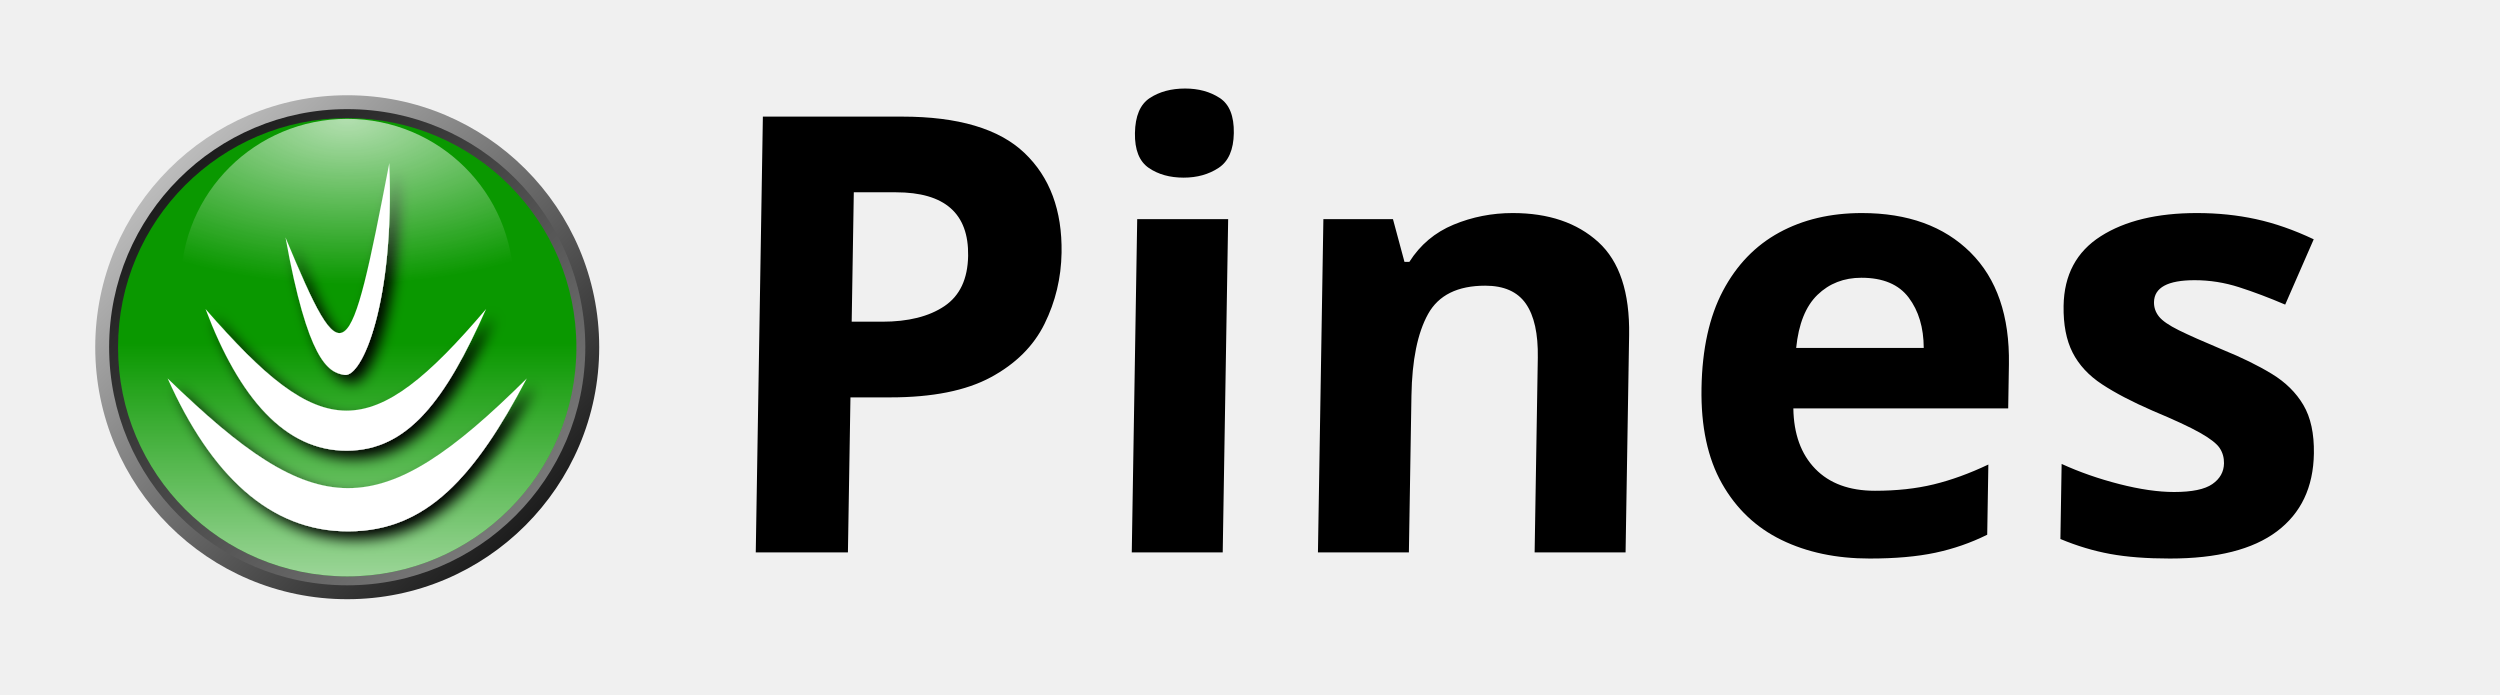
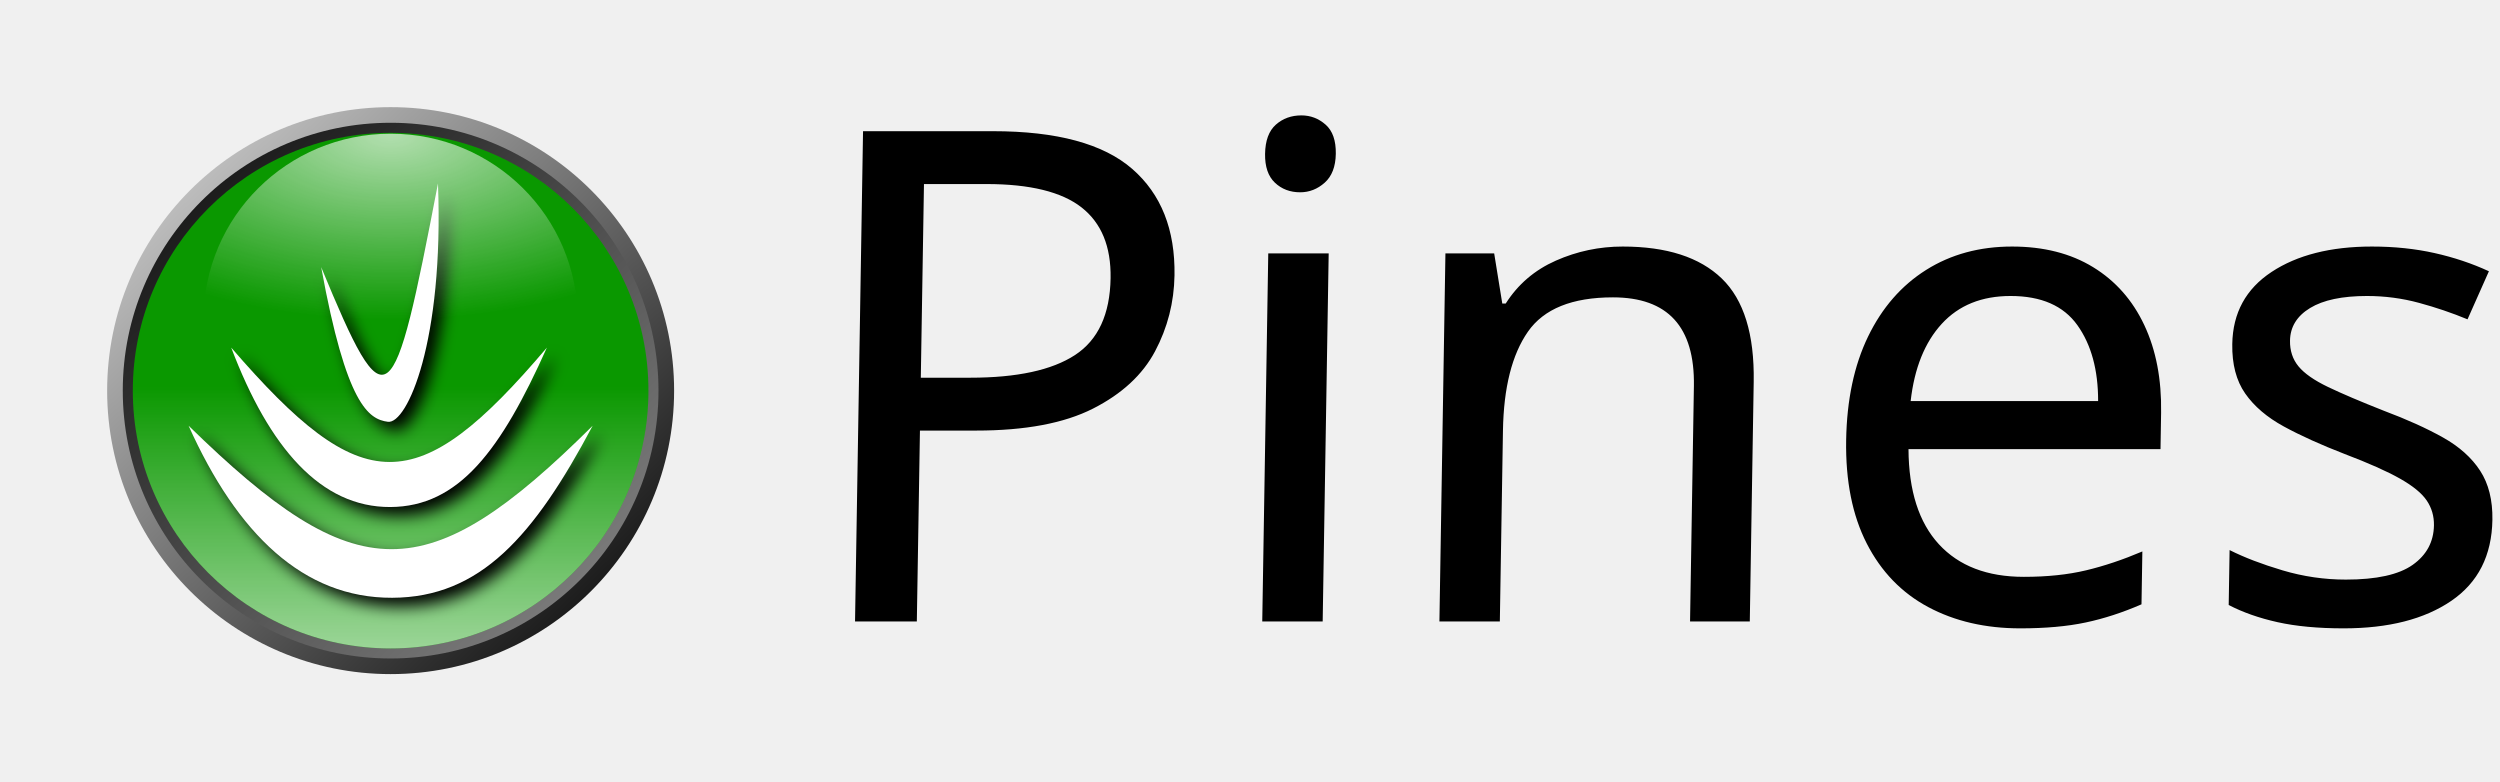
- <svg xmlns="http://www.w3.org/2000/svg" xmlns:xlink="http://www.w3.org/1999/xlink" width="3600" height="1000" id="svg2" version="1.1" style="display:inline">
+ <svg xmlns="http://www.w3.org/2000/svg" xmlns:xlink="http://www.w3.org/1999/xlink" width="3200" height="1000" id="svg2" version="1.1" style="display:inline">
  <defs id="defs4">
    <linearGradient id="linearGradient4410">
      <stop style="stop-color:#ffffff;stop-opacity:1;" offset="0" id="stop4412" />
      <stop style="stop-color:#ffffff;stop-opacity:0;" offset="1" id="stop4414" />
    </linearGradient>
    <linearGradient id="linearGradient3714">
      <stop style="stop-color:#13b447;stop-opacity:1;" offset="0" id="stop3716" />
      <stop style="stop-color:#bdf8d0;stop-opacity:1;" offset="1" id="stop3718" />
    </linearGradient>
    <linearGradient id="linearGradient3640">
      <stop style="stop-color:#ffffff;stop-opacity:0.126;" offset="0" id="stop3642" />
      <stop style="stop-color:#ffffff;stop-opacity:0;" offset="1" id="stop3644" />
    </linearGradient>
    <linearGradient id="linearGradient3720">
      <stop style="stop-color:#000000;stop-opacity:1;" offset="0" id="stop3722" />
      <stop style="stop-color:#000000;stop-opacity:0;" offset="1" id="stop3724" />
    </linearGradient>
    <linearGradient id="linearGradient3669">
      <stop style="stop-color:#1b1b1b;stop-opacity:1;" offset="0" id="stop3671" />
      <stop style="stop-color:#bebebe;stop-opacity:1;" offset="1" id="stop3673" />
    </linearGradient>
    <linearGradient id="linearGradient3661">
      <stop style="stop-color:#ffffff;stop-opacity:1;" offset="0" id="stop3663" />
      <stop style="stop-color:#ffffff;stop-opacity:0;" offset="1" id="stop3665" />
    </linearGradient>
    <linearGradient xlink:href="#linearGradient3669" id="linearGradient3675" x1="637.143" y1="909.505" x2="120" y2="378.076" gradientUnits="userSpaceOnUse" />
    <linearGradient xlink:href="#linearGradient3669-7" id="linearGradient3675-0" x1="637.143" y1="909.505" x2="120" y2="378.076" gradientUnits="userSpaceOnUse" />
    <linearGradient id="linearGradient3669-7">
      <stop style="stop-color:#7a7a7a;stop-opacity:1;" offset="0" id="stop3671-3" />
      <stop style="stop-color:#1b1b1b;stop-opacity:1;" offset="1" id="stop3673-6" />
    </linearGradient>
    <linearGradient y2="378.076" x2="120" y1="909.505" x1="637.143" gradientUnits="userSpaceOnUse" id="linearGradient3694" xlink:href="#linearGradient3669-7" />
    <linearGradient xlink:href="#linearGradient3720-0" id="linearGradient3726-3" x1="372.696" y1="197.421" x2="372.696" y2="855.993" gradientUnits="userSpaceOnUse" />
    <linearGradient id="linearGradient3720-0">
      <stop style="stop-color:#ffffff;stop-opacity:0;" offset="0" id="stop3722-7" />
      <stop style="stop-color:#ffffff;stop-opacity:1;" offset="1" id="stop3724-7" />
    </linearGradient>
    <linearGradient gradientTransform="translate(0,-7.2536777e-6)" y2="855.993" x2="372.696" y1="485.338" x1="372.047" gradientUnits="userSpaceOnUse" id="linearGradient3758" xlink:href="#linearGradient3720-0" />
    <clipPath clipPathUnits="userSpaceOnUse" id="clipPath3802">
      <path style="fill:#00791d;fill-opacity:1;stroke:none" id="path3804" d="m 751.429,635.219 a 362.857,362.857 0 1 1 -725.714,0 362.857,362.857 0 1 1 725.714,0 z" transform="matrix(0.9094488,0,0,0.9094488,18.6614,-51.51835)" />
    </clipPath>
    <radialGradient xlink:href="#linearGradient3711" id="radialGradient2897" gradientUnits="userSpaceOnUse" gradientTransform="matrix(1.156823,1.268435,-1.006955,0.6815273,345.2185,-135.0862)" cx="177.92" cy="344.325" fx="177.92" fy="344.325" r="141.254" />
    <linearGradient id="linearGradient3711">
      <stop style="stop-color:#58ff7a;stop-opacity:1;" offset="0" id="stop3713" />
      <stop style="stop-color:#008538;stop-opacity:1;" offset="1" id="stop3715" />
    </linearGradient>
    <radialGradient r="141.254" fy="344.325" fx="177.92" cy="344.325" cx="177.92" gradientTransform="matrix(1.967212,2.157012,-1.712358,1.158958,-299.8327,-500.679)" gradientUnits="userSpaceOnUse" id="radialGradient2916" xlink:href="#linearGradient3711" />
    <linearGradient xlink:href="#linearGradient3640" id="linearGradient3646" x1="93.201" y1="641.181" x2="359.19" y2="641.181" gradientUnits="userSpaceOnUse" />
    <linearGradient xlink:href="#linearGradient3640-9" id="linearGradient3646-9" x1="93.201" y1="641.181" x2="359.19" y2="641.181" gradientUnits="userSpaceOnUse" />
    <linearGradient id="linearGradient3640-9">
      <stop style="stop-color:#ffffff;stop-opacity:0.126;" offset="0" id="stop3642-6" />
      <stop style="stop-color:#ffffff;stop-opacity:0;" offset="1" id="stop3644-7" />
    </linearGradient>
    <linearGradient xlink:href="#linearGradient3714" id="linearGradient3721" x1="465.779" y1="763.781" x2="116.266" y2="233.448" gradientUnits="userSpaceOnUse" />
    <linearGradient xlink:href="#linearGradient3714-4" id="linearGradient3721-6" x1="465.779" y1="763.781" x2="116.266" y2="233.448" gradientUnits="userSpaceOnUse" />
    <linearGradient id="linearGradient3714-4">
      <stop style="stop-color:#ffffff;stop-opacity:1;" offset="0" id="stop3716-2" />
      <stop style="stop-color:#bcbcbc;stop-opacity:1;" offset="1" id="stop3718-3" />
    </linearGradient>
    <linearGradient xlink:href="#linearGradient3714-4" id="linearGradient3739" x1="465.779" y1="763.781" x2="116.266" y2="233.448" gradientUnits="userSpaceOnUse" />
    <linearGradient id="linearGradient3741">
      <stop style="stop-color:#13b447;stop-opacity:1;" offset="0" id="stop3743" />
      <stop style="stop-color:#bdf8d0;stop-opacity:1;" offset="1" id="stop3745" />
    </linearGradient>
    <linearGradient xlink:href="#linearGradient3714-4" id="linearGradient3747" x1="465.779" y1="763.781" x2="116.266" y2="233.448" gradientUnits="userSpaceOnUse" />
    <linearGradient id="linearGradient3749">
      <stop style="stop-color:#13b447;stop-opacity:1;" offset="0" id="stop3751" />
      <stop style="stop-color:#bdf8d0;stop-opacity:1;" offset="1" id="stop3753" />
    </linearGradient>
    <linearGradient xlink:href="#linearGradient3714-4" id="linearGradient3755" x1="465.779" y1="763.781" x2="116.266" y2="233.448" gradientUnits="userSpaceOnUse" />
    <linearGradient id="linearGradient3757">
      <stop style="stop-color:#13b447;stop-opacity:1;" offset="0" id="stop3759" />
      <stop style="stop-color:#bdf8d0;stop-opacity:1;" offset="1" id="stop3761" />
    </linearGradient>
    <linearGradient xlink:href="#linearGradient3714" id="linearGradient3830" gradientUnits="userSpaceOnUse" x1="465.779" y1="763.781" x2="116.266" y2="233.448" />
    <linearGradient xlink:href="#linearGradient3714" id="linearGradient3832" gradientUnits="userSpaceOnUse" x1="465.779" y1="763.781" x2="116.266" y2="233.448" />
    <linearGradient xlink:href="#linearGradient3714" id="linearGradient3834" gradientUnits="userSpaceOnUse" x1="465.779" y1="763.781" x2="116.266" y2="233.448" />
    <linearGradient xlink:href="#linearGradient3714" id="linearGradient3837" gradientUnits="userSpaceOnUse" x1="465.779" y1="763.781" x2="116.266" y2="233.448" />
    <linearGradient xlink:href="#linearGradient3714" id="linearGradient3840" gradientUnits="userSpaceOnUse" x1="465.779" y1="763.781" x2="116.266" y2="233.448" gradientTransform="matrix(0.88,0,0,1,44.7414,0)" />
    <linearGradient xlink:href="#linearGradient3714" id="linearGradient3843" gradientUnits="userSpaceOnUse" x1="465.779" y1="763.781" x2="116.266" y2="233.448" gradientTransform="matrix(0.84375,0,0,1,58.5727,0)" />
    <linearGradient xlink:href="#linearGradient3714" id="linearGradient3850" gradientUnits="userSpaceOnUse" gradientTransform="matrix(0.84375,0,0,1,58.5727,0)" x1="465.779" y1="763.781" x2="116.266" y2="233.448" />
    <linearGradient xlink:href="#linearGradient3714" id="linearGradient3852" gradientUnits="userSpaceOnUse" gradientTransform="matrix(0.88,0,0,1,44.7414,0)" x1="465.779" y1="763.781" x2="116.266" y2="233.448" />
    <linearGradient xlink:href="#linearGradient3714" id="linearGradient3854" gradientUnits="userSpaceOnUse" x1="465.779" y1="763.781" x2="116.266" y2="233.448" />
    <linearGradient id="linearGradient3714-8">
      <stop style="stop-color:#13b447;stop-opacity:1;" offset="0" id="stop3716-20" />
      <stop style="stop-color:#bdf8d0;stop-opacity:1;" offset="1" id="stop3718-5" />
    </linearGradient>
    <linearGradient id="linearGradient3874">
      <stop style="stop-color:#13b447;stop-opacity:1;" offset="0" id="stop3876" />
      <stop style="stop-color:#bdf8d0;stop-opacity:1;" offset="1" id="stop3878" />
    </linearGradient>
    <linearGradient xlink:href="#linearGradient3714-8" id="linearGradient3854-1" gradientUnits="userSpaceOnUse" x1="465.779" y1="763.781" x2="116.266" y2="233.448" />
    <linearGradient id="linearGradient3881">
      <stop style="stop-color:#13b447;stop-opacity:1;" offset="0" id="stop3883" />
      <stop style="stop-color:#bdf8d0;stop-opacity:1;" offset="1" id="stop3885" />
    </linearGradient>
    <filter id="filter3934" color-interpolation-filters="sRGB">
      <feGaussianBlur id="feGaussianBlur3936" result="result1" in="SourceAlpha" stdDeviation="2.2" />
      <feSpecularLighting id="feSpecularLighting3938" result="result0" specularExponent="18.1" specularConstant="2" surfaceScale="5">
        <feDistantLight id="feDistantLight3940" azimuth="225" elevation="24" />
      </feSpecularLighting>
      <feComposite id="feComposite3942" in2="SourceAlpha" result="result6" operator="in" />
      <feMorphology id="feMorphology3944" radius="5.7" operator="dilate" />
      <feGaussianBlur id="feGaussianBlur3946" result="result11" stdDeviation="5.7" />
      <feDiffuseLighting id="feDiffuseLighting3948" surfaceScale="5" result="result3" diffuseConstant="2" in="result1">
        <feDistantLight id="feDistantLight3950" elevation="25" azimuth="225" />
      </feDiffuseLighting>
      <feBlend id="feBlend3952" in2="SourceGraphic" result="result7" mode="multiply" in="result3" />
      <feComposite id="feComposite3954" in2="SourceAlpha" in="result7" operator="in" result="result91" />
      <feBlend id="feBlend3956" in2="result91" result="result9" mode="lighten" in="result6" />
      <feComposite id="feComposite3958" in2="result9" in="result11" />
    </filter>
    <filter id="filter4090" x="-0.25" y="-0.25" width="1.5" height="1.5" color-interpolation-filters="sRGB">
      <feGaussianBlur id="feGaussianBlur4092" stdDeviation="1" result="result6" />
      <feComposite id="feComposite4094" in2="result6" operator="in" in="result6" result="result7" />
      <feGaussianBlur id="feGaussianBlur4096" stdDeviation="8" result="result3" in="result7" />
      <feComposite id="feComposite4098" in2="result7" operator="over" result="result91" />
      <feComposite id="feComposite4100" in2="result91" operator="in" in="result3" result="result5" />
      <feColorMatrix id="feColorMatrix4102" values="0 0 0 -1 0 0 0 0 -1 0 0 0 0 -1 0 0 0 0 1 0 " result="result4" />
      <feSpecularLighting id="feSpecularLighting4104" surfaceScale="3" specularConstant="2" specularExponent="45" in="result4" result="result11">
        <fePointLight id="fePointLight4106" x="-5000" y="-10000" z="20000" />
      </feSpecularLighting>
      <feComposite id="feComposite4108" in2="result4" operator="arithmetic" k1="1" result="result10" k2="0" k3="0" k4="0" />
      <feComposite id="feComposite4110" in2="result10" operator="arithmetic" k2="0.5" k3="1" in="result5" result="result8" k1="0" k4="0" />
      <feComposite id="feComposite4112" in2="result8" result="result9" />
      <feBlend id="feBlend4114" in2="result9" mode="normal" />
    </filter>
    <filter id="filter4678" color-interpolation-filters="sRGB" x="0" y="0" width="1" height="1">
      <feGaussianBlur id="feGaussianBlur4680" stdDeviation="7.5" in="SourceAlpha" result="result1" />
      <feComposite id="feComposite4682" in2="result1" operator="arithmetic" k2="3.2" k1="-1" k4="-2" k3="0" />
      <feColorMatrix id="feColorMatrix4684" values="0 0 0 0 0 0 1 0 0 0 0 0 1 0 0 0 0 0 3 0 " result="result91" />
      <feComposite id="feComposite4686" in2="result91" result="fbSourceGraphic" in="SourceGraphic" operator="out" />
      <feGaussianBlur id="feGaussianBlur4688" in="fbSourceGraphic" stdDeviation="2" result="result92" />
      <feComposite id="feComposite4690" in2="result92" operator="out" in="fbSourceGraphic" result="result93" />
      <feBlend id="feBlend4692" in2="result93" mode="multiply" result="result94" />
      <feBlend id="feBlend4694" in2="result94" mode="darken" result="fbSourceGraphic" />
      <feColorMatrix result="fbSourceGraphicAlpha" in="fbSourceGraphic" values="0 0 0 -1 0 0 0 0 -1 0 0 0 0 -1 0 0 0 0 1 0" id="feColorMatrix4810" />
      <feColorMatrix id="feColorMatrix4812" type="hueRotate" values="0" in="fbSourceGraphic" />
      <feColorMatrix id="feColorMatrix4814" type="saturate" values="1" />
      <feColorMatrix id="feColorMatrix4816" type="matrix" values="2 -1 0 0 0 0 2 -1 0 0 -1 0 2 0 0 0 0 0 1 0 " />
    </filter>
    <filter id="filter4295" x="0" y="0" width="1" height="1" color-interpolation-filters="sRGB">
      <feColorMatrix id="feColorMatrix4297" values="0.37" type="saturate" in="SourceGraphic" result="result1" />
      <feGaussianBlur id="feGaussianBlur4299" stdDeviation="7" in="SourceAlpha" />
      <feSpecularLighting id="feSpecularLighting4301" specularExponent="8" specularConstant="3.88" surfaceScale="10" result="result2">
        <feDistantLight id="feDistantLight4303" azimuth="225" elevation="17" />
      </feSpecularLighting>
      <feComposite id="feComposite4305" in2="result1" operator="atop" />
    </filter>
    <filter id="filter4403" color-interpolation-filters="sRGB">
      <feGaussianBlur id="feGaussianBlur4405" in="SourceGraphic" stdDeviation="5 0.01" />
    </filter>
    <linearGradient xlink:href="#linearGradient4410" id="linearGradient4416" x1="375.714" y1="747.143" x2="375.714" y2="370" gradientUnits="userSpaceOnUse" />
    <clipPath clipPathUnits="userSpaceOnUse" id="clipPath4440">
      <path style="fill:#000000;fill-opacity:1;stroke:none;display:inline" id="path4442" d="m 751.429,635.219 a 362.857,362.857 0 1 1 -725.714,0 362.857,362.857 0 1 1 725.714,0 z" transform="matrix(0.9094488,0,0,0.9094488,21.61416,-202.6994)" />
    </clipPath>
    <filter id="filter4458" x="0" y="0" width="1" height="1" color-interpolation-filters="sRGB">
      <feColorMatrix id="feColorMatrix4460" values="0.37" type="saturate" in="SourceGraphic" result="result1" />
      <feGaussianBlur id="feGaussianBlur4462" stdDeviation="7" in="SourceAlpha" />
      <feSpecularLighting id="feSpecularLighting4464" specularExponent="8" specularConstant="3.88" surfaceScale="10" result="result2">
        <feDistantLight id="feDistantLight4466" azimuth="225" elevation="17" />
      </feSpecularLighting>
      <feComposite id="feComposite4468" in2="result1" operator="atop" />
    </filter>
    <filter id="filter3774" color-interpolation-filters="sRGB">
      <feGaussianBlur id="feGaussianBlur3776" result="result0" in="SourceAlpha" stdDeviation="6" />
      <feSpecularLighting id="feSpecularLighting3778" specularExponent="25" specularConstant="1" surfaceScale="10" lighting-color="#ffffff" result="result1" in="result0">
        <feDistantLight id="feDistantLight3780" azimuth="235" elevation="45" />
      </feSpecularLighting>
      <feComposite id="feComposite3782" in2="result1" k3="1" k2="1" operator="arithmetic" result="result4" in="SourceGraphic" k1="0" k4="0" />
      <feComposite id="feComposite3784" in2="SourceAlpha" operator="in" result="result2" in="result4" />
    </filter>
    <filter id="filter3774-9" color-interpolation-filters="sRGB">
      <feGaussianBlur id="feGaussianBlur3776-1" result="result0" in="SourceAlpha" stdDeviation="6" />
      <feSpecularLighting id="feSpecularLighting3778-2" specularExponent="25" specularConstant="1" surfaceScale="10" lighting-color="#ffffff" result="result1" in="result0">
        <feDistantLight id="feDistantLight3780-8" azimuth="235" elevation="45" />
      </feSpecularLighting>
      <feComposite id="feComposite3782-9" in2="result1" k3="1" k2="1" operator="arithmetic" result="result4" in="SourceGraphic" k1="0" k4="0" />
      <feComposite id="feComposite3784-6" in2="SourceAlpha" operator="in" result="result2" in="result4" />
    </filter>
-     <filter id="filter4253" width="1.5" height="1.5" x="-.25" y="-.25">
+     <filter id="filter4253" width="1.5" height="1.5" x="-0.25" y="-0.25" color-interpolation-filters="sRGB">
      <feGaussianBlur id="feGaussianBlur4255" in="SourceAlpha" stdDeviation="5" result="blur" />
      <feColorMatrix id="feColorMatrix4257" result="bluralpha" type="matrix" values="1 0 0 0 0 0 1 0 0 0 0 0 1 0 0 0 0 0 0.6 0 " />
      <feOffset id="feOffset4259" in="bluralpha" dx="5" dy="5" result="offsetBlur" />
      <feMerge id="feMerge4261">
        <feMergeNode id="feMergeNode4263" in="offsetBlur" />
        <feMergeNode id="feMergeNode4265" in="SourceGraphic" />
      </feMerge>
    </filter>
    <radialGradient xlink:href="#linearGradient3661" id="radialGradient4267" cx="388.571" cy="272.362" fx="388.571" fy="272.362" r="362.857" gradientUnits="userSpaceOnUse" gradientTransform="matrix(0,0.9999999,-1.978603,0,927.4681,-116.2093)" />
-     <filter id="filter4410" width="1.5" height="1.5" x="-.25" y="-.25">
+     <filter id="filter4410" width="1.5" height="1.5" x="-0.25" y="-0.25" color-interpolation-filters="sRGB">
      <feGaussianBlur id="feGaussianBlur4412" in="SourceAlpha" stdDeviation="12" result="blur" />
      <feColorMatrix id="feColorMatrix4414" result="bluralpha" type="matrix" values="1 0 0 0 0 0 1 0 0 0 0 0 1 0 0 0 0 0 1 0 " />
      <feOffset id="feOffset4416" in="bluralpha" dx="12" dy="12" result="offsetBlur" />
      <feMerge id="feMerge4418">
        <feMergeNode id="feMergeNode4420" in="offsetBlur" />
        <feMergeNode id="feMergeNode4422" in="SourceGraphic" />
      </feMerge>
    </filter>
-     <filter id="filter4494" width="1.5" height="1.5" x="-.25" y="-.25">
+     <filter id="filter4494" width="1.5" height="1.5" x="-0.25" y="-0.25" color-interpolation-filters="sRGB">
      <feGaussianBlur id="feGaussianBlur4496" in="SourceAlpha" stdDeviation="10" result="blur" />
      <feColorMatrix id="feColorMatrix4498" result="bluralpha" type="matrix" values="1 0 0 0 0 0 1 0 0 0 0 0 1 0 0 0 0 0 1 0 " />
      <feOffset id="feOffset4500" in="bluralpha" dx="11" dy="11" result="offsetBlur" />
      <feMerge id="feMerge4502">
        <feMergeNode id="feMergeNode4504" in="offsetBlur" />
        <feMergeNode id="feMergeNode4506" in="SourceGraphic" />
      </feMerge>
    </filter>
  </defs>
  <g id="layer1" transform="translate(-9.190094,110.9618)" style="display:inline">
-     <path style="fill:url(#linearGradient3675);fill-opacity:1;stroke:none" id="path2816" d="m 751.429,635.219 c 0,200.4 -162.457,362.857 -362.857,362.857 -200.4,0 -362.857,-162.457 -362.857,-362.857 0,-200.4 162.457,-362.857 362.857,-362.857 200.4,0 362.857,162.457 362.857,362.857 z" transform="translate(120.6188,-246.1812)" />
-     <path style="fill:url(#linearGradient3694);fill-opacity:1;stroke:none" id="path2816-5" d="m 751.429,635.219 c 0,200.4 -162.457,362.857 -362.857,362.857 -200.4,0 -362.857,-162.457 -362.857,-362.857 0,-200.4 162.457,-362.857 362.857,-362.857 200.4,0 362.857,162.457 362.857,362.857 z" transform="matrix(0.9448819,0,0,0.9448819,142.0361,-211.1691)" />
-     <path style="fill:#0a9800;fill-opacity:1;stroke:none" id="path2816-9" d="m 751.429,635.219 c 0,200.4 -162.457,362.857 -362.857,362.857 -200.4,0 -362.857,-162.457 -362.857,-362.857 0,-200.4 162.457,-362.857 362.857,-362.857 200.4,0 362.857,162.457 362.857,362.857 z" transform="matrix(0.9094488,0,0,0.9094488,155.8044,-188.6614)" />
+     <path style="fill:url(#linearGradient3675);fill-opacity:1;stroke:none" id="path2816" d="m 751.429,635.219 a 362.857,362.857 0 1 1 -725.714,0 362.857,362.857 0 1 1 725.714,0 z" transform="translate(120.6188,-246.1812)" />
+     <path style="fill:url(#linearGradient3694);fill-opacity:1;stroke:none" id="path2816-5" d="m 751.429,635.219 a 362.857,362.857 0 1 1 -725.714,0 362.857,362.857 0 1 1 725.714,0 z" transform="matrix(0.9448819,0,0,0.9448819,142.0361,-211.1691)" />
+     <path style="fill:#0a9800;fill-opacity:1;stroke:none" id="path2816-9" d="m 751.429,635.219 a 362.857,362.857 0 1 1 -725.714,0 362.857,362.857 0 1 1 725.714,0 z" transform="matrix(0.9094488,0,0,0.9094488,155.8044,-188.6614)" />
  </g>
  <g id="layer2" style="opacity:0.667;display:inline" transform="translate(0,250)">
    <rect style="color:#000000;fill:url(#linearGradient4416);fill-opacity:1;stroke:none;stroke-width:1px;marker:none;visibility:visible;display:inline;overflow:visible;enable-background:accumulate" id="rect4408" width="757.143" height="377.143" x="-2.857" y="370" clip-path="url(#clipPath4440)" transform="translate(125.0002,-125.0002)" />
  </g>
  <g id="layer5" transform="translate(-9.190094,110.9618)" style="display:inline">
    <g id="g3763" style="fill:#ffffff;fill-opacity:1;filter:url(#filter4494)">
-       <path id="path3642-5" d="m 250.591,433.989 c 214.79,209.57 304.043,211.705 517.198,0 C 692.709,575.491 623.917,653.768 511.211,654.203 397.479,654.641 312.867,572.549 250.591,433.989 z" style="color:#000000;fill:#ffffff;fill-opacity:1;stroke:none;stroke-width:1px;marker:none;visibility:visible;display:inline;overflow:visible;enable-background:accumulate;" />
-       <path id="path3642-0-07" d="m 305.139,333.983 c 167.805,194.188 237.534,196.167 404.061,0 C 650.544,465.099 596.8,537.632 508.748,538.034 419.895,538.441 353.793,462.374 305.139,333.983 z" style="color:#000000;fill:#ffffff;fill-opacity:1;stroke:none;stroke-width:1px;marker:none;visibility:visible;display:inline;overflow:visible;enable-background:accumulate;" />
-       <path id="path3642-0-0-2" d="m 420.297,230.948 c 84.487,204.619 92.122,191.18 149.503,-107.076 7.754,202.67 -39.538,308.335 -64.113,305.066 -24.575,-3.269 -53.278,-21.295 -85.389,-197.989 z" style="color:#000000;fill:#ffffff;fill-opacity:1;stroke:none;stroke-width:1px;marker:none;visibility:visible;display:inline;overflow:visible;enable-background:accumulate;" />
+       <path id="path3642-5" d="m 250.591,433.989 c 214.79,209.57 304.043,211.705 517.198,0 C 692.709,575.491 623.917,653.768 511.211,654.203 397.479,654.641 312.867,572.549 250.591,433.989 z" style="color:#000000;fill:#ffffff;fill-opacity:1;stroke:none;stroke-width:1px;marker:none;visibility:visible;display:inline;overflow:visible;enable-background:accumulate" />
+       <path id="path3642-0-07" d="m 305.139,333.983 c 167.805,194.188 237.534,196.167 404.061,0 C 650.544,465.099 596.8,537.632 508.748,538.034 419.895,538.441 353.793,462.374 305.139,333.983 z" style="color:#000000;fill:#ffffff;fill-opacity:1;stroke:none;stroke-width:1px;marker:none;visibility:visible;display:inline;overflow:visible;enable-background:accumulate" />
+       <path id="path3642-0-0-2" d="m 420.297,230.948 c 84.487,204.619 92.122,191.18 149.503,-107.076 7.754,202.67 -39.538,308.335 -64.113,305.066 -24.575,-3.269 -53.278,-21.295 -85.389,-197.989 z" style="color:#000000;fill:#ffffff;fill-opacity:1;stroke:none;stroke-width:1px;marker:none;visibility:visible;display:inline;overflow:visible;enable-background:accumulate" />
    </g>
  </g>
  <g id="layer4" transform="translate(0,250)" style="display:inline">
    <text xml:space="preserve" style="font-size:878.976px;font-style:normal;font-variant:normal;font-weight:bold;font-stretch:normal;fill:#000000;fill-opacity:1;stroke:none;display:inline;font-family:Mangal;-inkscape-font-specification:OpenSymbol Bold" x="1018.085" y="545.496" id="text3631" transform="matrix(1,0,-0.01632598,1,0,0)">
-       <tspan id="tspan3633" x="1018.085" y="545.496" style="font-style:normal;font-variant:normal;font-weight:bold;font-stretch:normal;fill:#000000;fill-opacity:1;font-family:KacstDigital;-inkscape-font-specification:KacstDigital Medium">Pines</tspan>
+       <tspan id="tspan3633" x="1018.085" y="545.496" style="font-style:normal;font-variant:normal;font-weight:normal;font-stretch:normal;fill:#000000;fill-opacity:1;font-family:Adobe Garamond Pro;-inkscape-font-specification:Adobe Garamond Pro">Pines</tspan>
    </text>
  </g>
  <g id="layer3" style="opacity:0.771;display:inline" transform="translate(-9.190094,110.9618)">
    <path style="opacity:0.892;fill:url(#radialGradient4267);fill-opacity:1;stroke:none" id="path2816-9-2" d="m 751.429,635.219 a 362.857,362.857 0 1 1 -725.714,0 362.857,362.857 0 1 1 725.714,0 z" transform="matrix(0.6597866,0,0,0.6552701,252.816,-118.2898)" />
  </g>
</svg>
